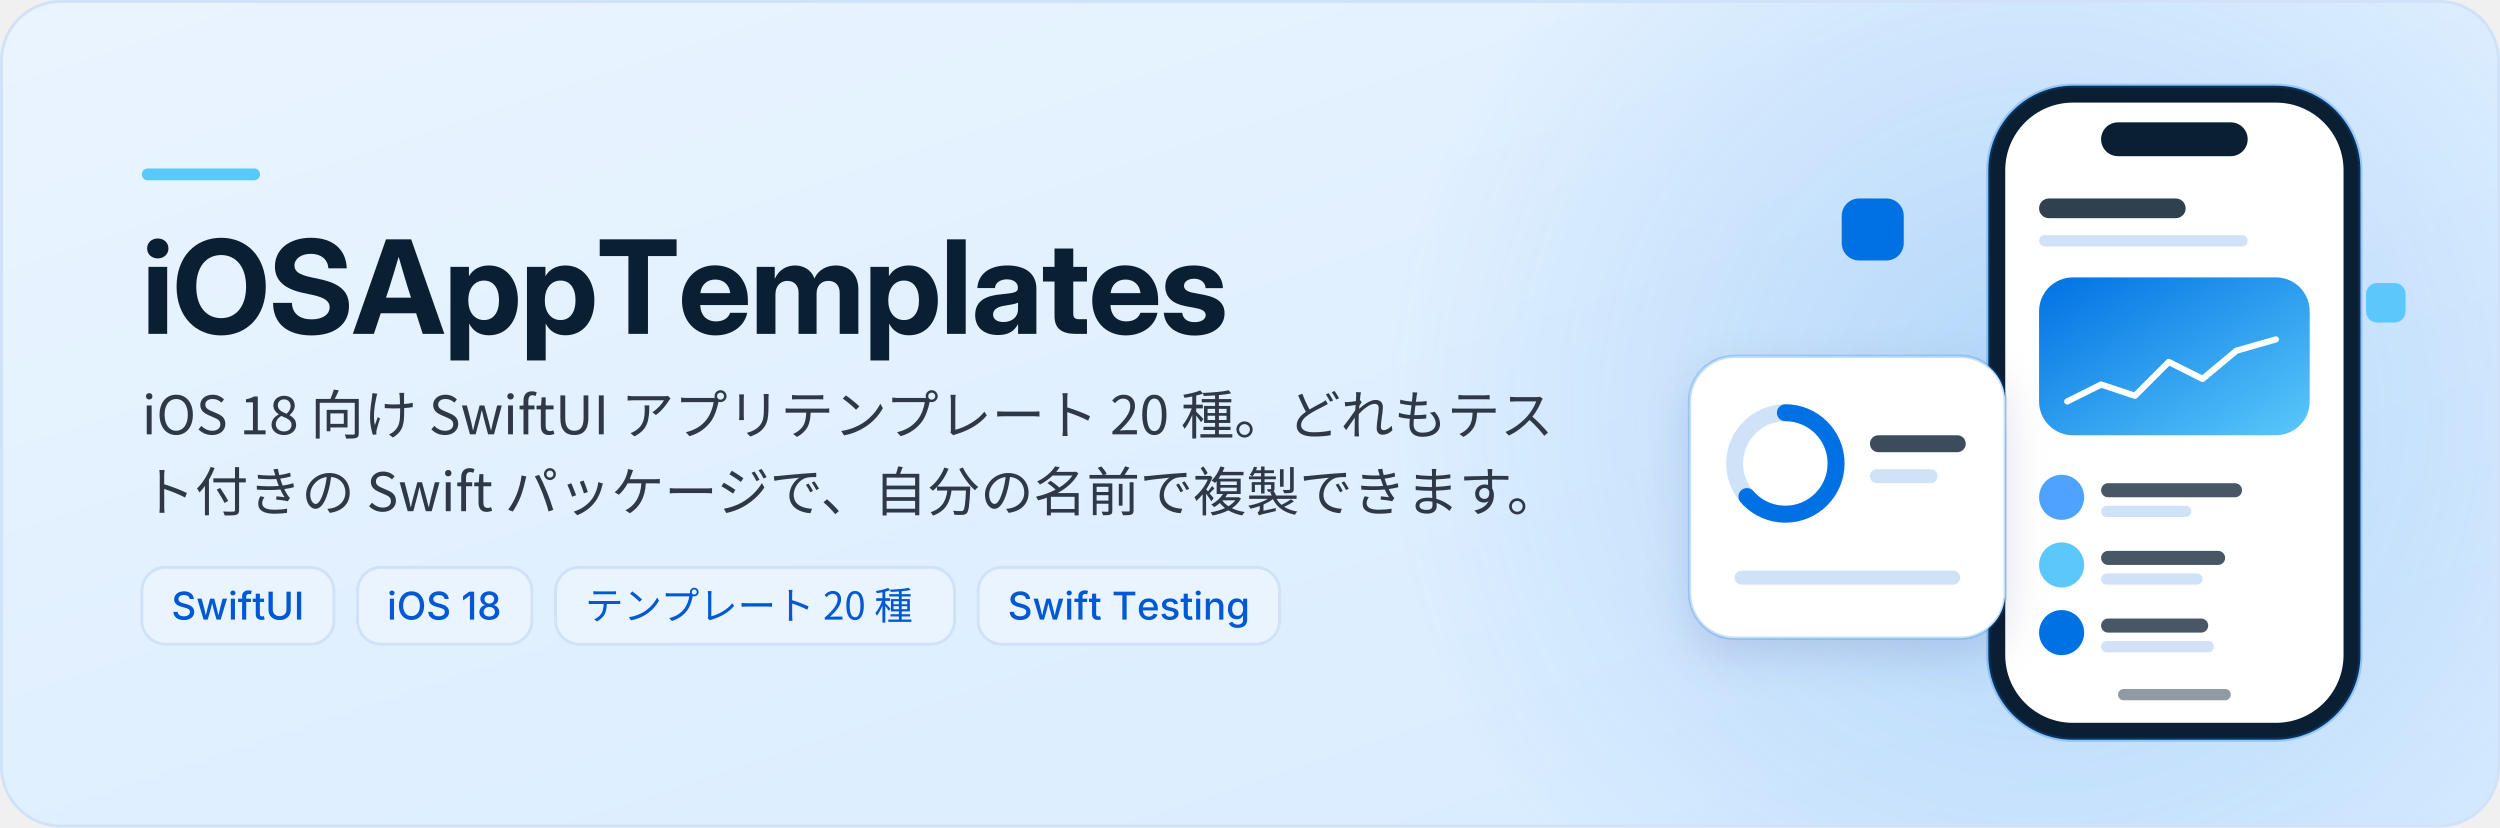
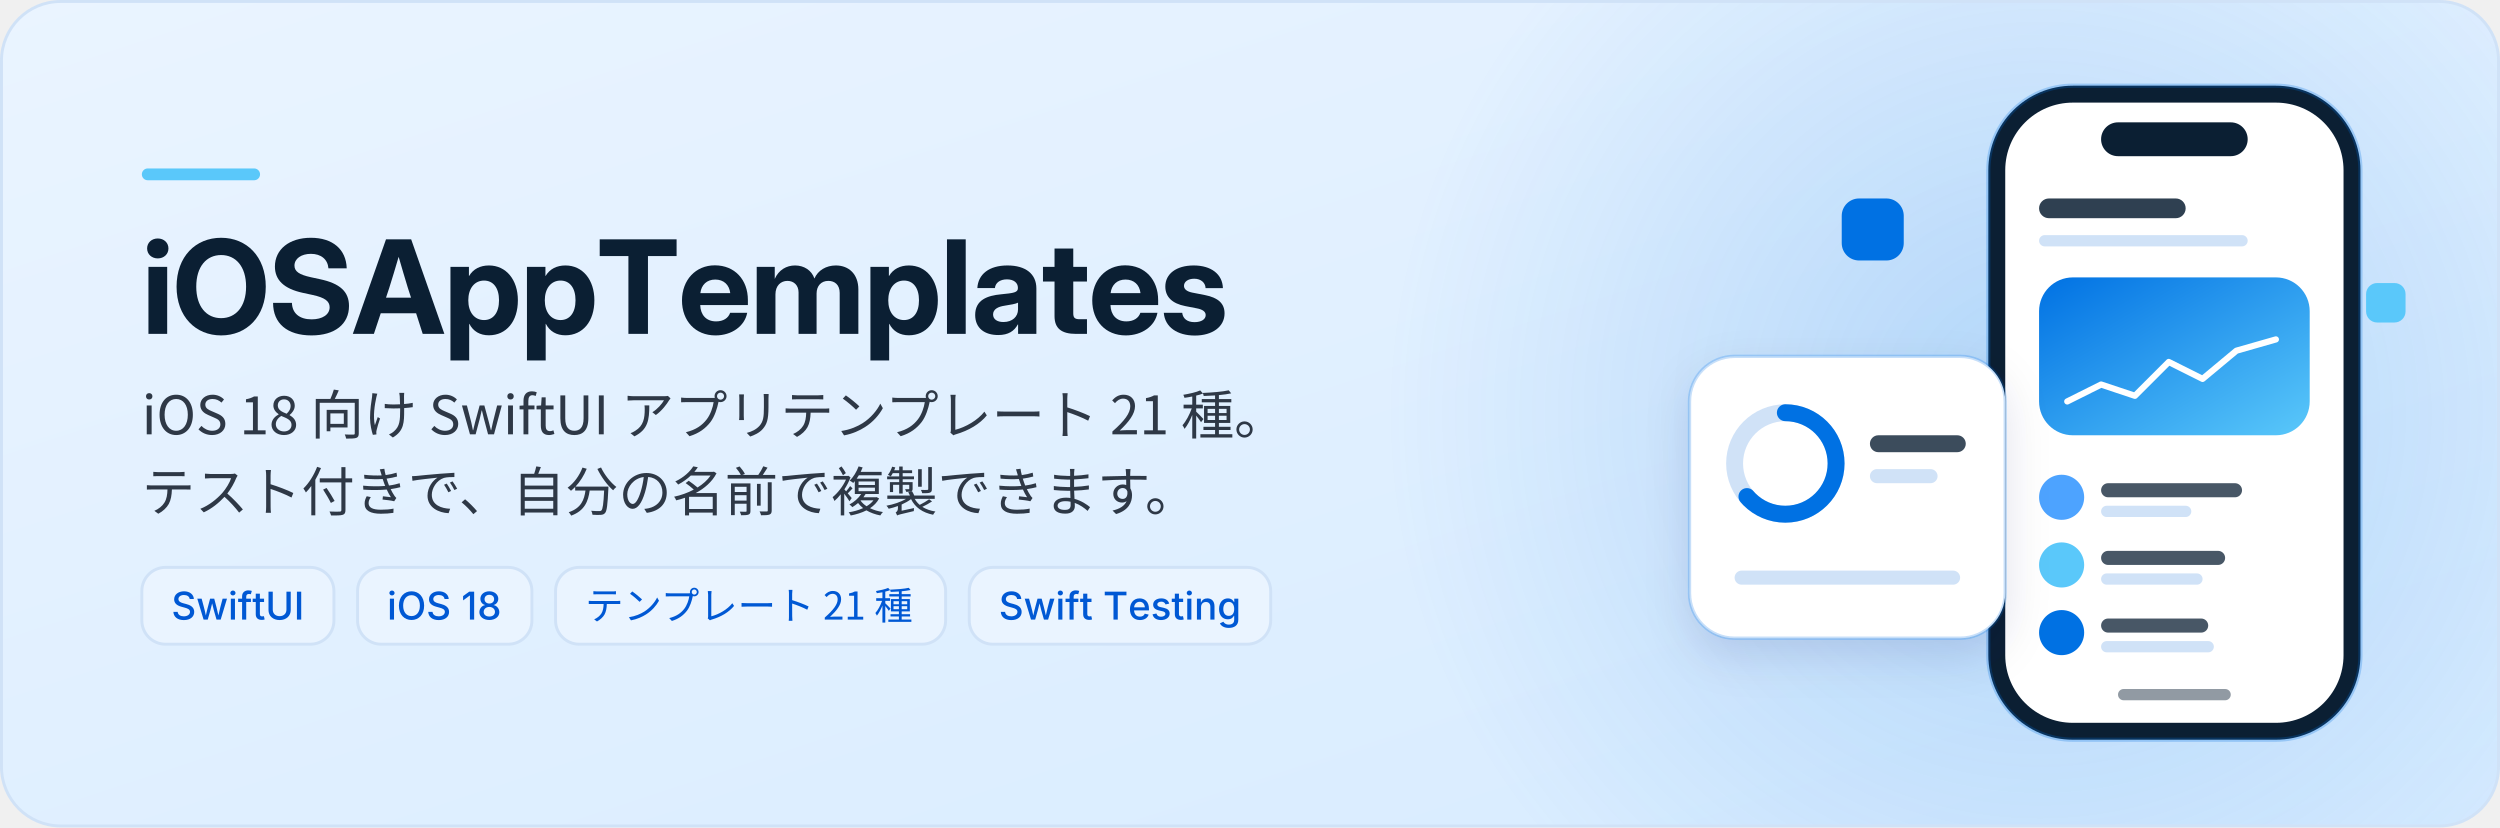
<svg xmlns="http://www.w3.org/2000/svg" width="846" height="280" viewBox="0 0 846 280" role="img" aria-labelledby="t">
  <style>.c{display:none}@media (max-width:500px){.w{display:none}.c{display:inline}}.m-float{animation:mFloat 6s ease-in-out infinite alternate}@keyframes mFloat{from{transform:translateY(0)}to{transform:translateY(-6px)}}.m-float-b{animation:mFloatB 7s ease-in-out infinite alternate}@keyframes mFloatB{from{transform:translateY(0)}to{transform:translateY(5px)}}.m-bob{animation:mBob 5s ease-in-out infinite alternate}@keyframes mBob{from{transform:translateY(0)}to{transform:translateY(-8px)}}.m-bar{transform-box:fill-box;transform-origin:center bottom;animation:mBar 4.2s ease-in-out infinite alternate}@keyframes mBar{from{transform:scaleY(.55)}to{transform:scaleY(1)}}.m-knob{animation:mKnob 6s ease-in-out infinite}@keyframes mKnob{0%,45%{transform:translateX(0)}55%,95%{transform:translateX(12px)}100%{transform:translateX(0)}}.m-slide{animation:mSlide 8s ease-in-out infinite alternate}@keyframes mSlide{from{transform:translateX(0)}to{transform:translateX(56px)}}.m-ring{stroke-dasharray:100;stroke-dashoffset:28;animation:mRing 7s ease-in-out infinite}@keyframes mRing{0%{stroke-dashoffset:100}45%,100%{stroke-dashoffset:28}}.m-caret{animation:mCaret 1.2s steps(1) infinite}@keyframes mCaret{50%{opacity:0}}.m-island{transform-box:fill-box;transform-origin:center;animation:mIsland 9s ease-in-out infinite}@keyframes mIsland{0%,20%{transform:scaleX(.42)}30%,70%{transform:scaleX(1)}80%,100%{transform:scaleX(.42)}}@media (prefers-reduced-motion: reduce){*{animation:none!important}}</style>
  <defs>
    <linearGradient id="bg" x1="0" y1="0" x2="1" y2="1">
      <stop offset="0" stop-color="#EAF4FF" />
      <stop offset="1" stop-color="#D6EBFF" />
    </linearGradient>
    <radialGradient id="glow">
      <stop offset="0" stop-color="#0071E3" stop-opacity="0.2" />
      <stop offset="1" stop-color="#0071E3" stop-opacity="0" />
    </radialGradient>
    <linearGradient id="mButton" x1="0" y1="0" x2="1" y2="1">
      <stop offset="0" stop-color="#0071E3" />
      <stop offset="1" stop-color="#5AC8FA" />
    </linearGradient>
    <filter id="mShadow" x="-20%" y="-20%" width="140%" height="150%">
      <feDropShadow dx="0" dy="6" stdDeviation="8" flood-color="#00285C" flood-opacity="0.12" />
    </filter>
    <clipPath id="frame">
      <rect x="0.5" y="0.5" width="845" height="279" rx="20" />
    </clipPath>
    <path id="bd689" d="M104 0L399 0L399-1056L104-1056ZM251-1189C348-1189 419-1256 419-1346C419-1436 348-1503 251-1503C154-1503 83-1436 83-1346C83-1256 154-1189 251-1189Z" />
    <path id="bd321" d="M765 24C1166 24 1468-270 1468-744C1468-1219 1166-1514 765-1514C364-1514 63-1219 63-744C63-272 364 24 765 24ZM765-248C535-248 373-428 373-744C373-1062 535-1242 765-1242C995-1242 1158-1062 1158-744C1158-428 995-248 765-248Z" />
    <path id="bd397" d="M675 24C1042 24 1266-153 1266-440C1266-664 1125-795 807-862L664-893C481-933 407-984 407-1076C407-1185 514-1261 666-1261C826-1261 931-1174 942-1033L1230-1033C1221-1333 1008-1514 665-1514C326-1514 99-1332 99-1061C99-848 242-711 537-647L694-613C883-572 961-516 961-420C961-304 848-229 677-229C486-229 371-325 367-489L70-489C70-165 293 24 675 24Z" />
    <path id="bd2" d="M9 0L341 0L449-325L1006-325L1110 0L1451 0L928-1490L532-1490ZM532-571L583-725C631-877 677-1029 731-1214C784-1029 830-877 876-725L926-571Z" />
    <path id="bd843" d="M104 418L399 418L399-158L402-158C463-39 570 22 709 22C985 22 1166-198 1166-529C1166-853 981-1078 711-1078C574-1078 463-1023 398-913L395-913L395-1056L104-1056ZM633-218C484-218 385-340 385-529C385-717 484-840 633-840C776-840 869-727 869-529C869-331 776-218 633-218Z" />
    <path id="bd411" d="M45-1226L497-1226L497 0L805 0L805-1226L1256-1226L1256-1490L45-1490Z" />
    <path id="bd614" d="M586 24C842 24 1046-122 1085-332L816-332C789-250 710-197 595-197C440-197 350-298 345-454L1096-454L1096-533C1096-855 887-1080 576-1080C273-1080 58-849 58-527C58-206 266 24 586 24ZM347-642C363-774 450-856 582-856C715-856 803-774 818-642Z" />
    <path id="bd766" d="M104 0L399 0L399-623C399-759 483-835 588-835C691-835 763-764 763-654L763 0L1047 0L1047-636C1047-754 1118-835 1232-835C1333-835 1411-773 1411-646L1411 0L1705 0L1705-700C1705-942 1554-1078 1351-1078C1198-1078 1068-1001 1013-872C969-1001 850-1078 708-1078C574-1078 451-1009 388-866L388-1056L104-1056Z" />
    <path id="bd736" d="M399-1490L104-1490L104 0L399 0Z" />
    <path id="bd507" d="M427 18C589 18 680-46 736-149L740-149L740 0L1028 0L1028-716C1028-942 862-1078 573-1078C283-1078 111-940 98-722L375-722C382-803 454-859 564-859C672-859 737-805 737-727L737-720C737-652 669-643 476-624C256-604 64-536 64-298C64-87 216 18 427 18ZM509-187C410-187 346-231 346-306C346-390 426-429 527-444C622-459 705-473 739-492L739-386C739-272 651-187 509-187Z" />
    <path id="bd889" d="M711-1056L495-1056L495-1344L200-1344L200-1056L18-1056L18-825L200-825L200-280C200-88 307 0 539 0L711 0L711-231L598-231C518-231 495-254 495-326L495-825L711-825Z" />
    <path id="bd871" d="M543 26C819 26 1011-112 1011-323C1011-478 913-570 700-612L500-651C419-668 372-703 372-757C372-820 433-869 534-869C638-869 710-806 712-721L985-721C979-941 799-1078 526-1078C251-1078 78-946 78-746C78-582 187-478 392-438L577-402C663-385 714-352 714-296C714-231 647-185 538-185C423-185 355-240 344-332L54-332C72-105 269 26 543 26Z" />
    <path id="bm397" d="M665 25C1015 25 1217-159 1217-412C1217-681 978-783 788-832L643-870C529-900 375-953 375-1094C375-1220 489-1312 670-1312C839-1312 960-1234 975-1098L1197-1098C1190-1335 981-1510 675-1510C375-1510 147-1339 147-1081C147-877 291-752 535-687L709-639C869-596 992-545 992-415C992-271 853-175 664-175C492-175 348-251 335-414L106-414C120-142 330 25 665 25Z" />
    <path id="bm984" d="M393 0L614 0L752-481C785-596 817-733 849-867C880-733 911-598 945-481L1083 0L1304 0L1641-1118L1407-1118L1284-655C1252-531 1217-390 1183-221C1149-391 1113-533 1082-655L960-1118L740-1118L617-655C584-530 548-387 514-219C480-393 443-535 412-655L289-1118L57-1118Z" />
    <path id="bm689" d="M148 0L368 0L368-1118L148-1118ZM259-1289C335-1289 398-1347 398-1419C398-1492 335-1550 259-1550C183-1550 120-1492 120-1419C120-1347 183-1289 259-1289Z" />
    <path id="bm647" d="M702-1118L452-1118L452-1216C452-1314 495-1368 600-1368C646-1368 677-1358 698-1352L749-1530C719-1541 653-1560 565-1560C388-1560 232-1455 232-1246L232-1118L20-1118L20-939L232-939L232 0L452 0L452-939L702-939Z" />
    <path id="bm889" d="M626-1118L403-1118L403-1384L183-1384L183-1118L20-1118L20-939L183-939L183-284C183-94 300 15 503 15C554 15 610 8 657-8L618-184C591-178 548-172 525-172C438-172 403-212 403-302L403-939L626-939Z" />
    <path id="bm424" d="M759 23C1115 23 1351-199 1351-512L1351-1490L1122-1490L1122-531C1122-330 983-184 759-184C534-184 393-330 393-531L393-1490L165-1490L165-512C165-199 400 23 759 23Z" />
    <path id="bm197" d="M393-1490L165-1490L165 0L393 0Z" />
    <path id="bm321" d="M786 20C1172 20 1457-268 1457-744C1457-1222 1172-1510 786-1510C399-1510 113-1222 113-744C113-268 399 20 786 20ZM786-188C530-188 339-384 339-744C339-1105 530-1302 786-1302C1040-1302 1231-1106 1231-744C1231-384 1040-188 786-188Z" />
    <path id="bm1342" d="M685-1490L421-1490L95-1254L95-1025L449-1283L459-1283L459 0L685 0Z" />
    <path id="bm1351" d="M644 20C955 20 1177-155 1177-397C1177-585 1043-743 876-773L876-781C1021-817 1121-953 1121-1113C1121-1340 917-1510 644-1510C368-1510 167-1341 167-1113C167-953 264-817 414-781L414-773C242-743 113-585 113-397C113-155 331 20 644 20ZM644-165C459-165 343-264 343-412C343-566 469-676 644-676C816-676 944-566 944-412C944-264 826-165 644-165ZM644-857C494-857 389-952 389-1092C389-1232 491-1323 644-1323C795-1323 899-1231 899-1092C899-952 791-857 644-857Z" />
    <path id="bm411" d="M90-1294L555-1294L555 0L784 0L784-1294L1247-1294L1247-1490L90-1490Z" />
    <path id="bm614" d="M630 23C869 23 1040-94 1093-268L886-317C847-213 755-159 632-159C449-159 325-276 317-492L1110-492L1110-570C1110-973 866-1132 611-1132C298-1132 96-895 96-551C96-204 300 23 630 23ZM318-656C330-817 436-950 612-950C781-950 876-832 892-656Z" />
    <path id="bm871" d="M549 23C822 23 1010-121 1010-325C1010-480 912-580 705-627L525-667C402-695 352-739 352-813C352-897 444-958 565-958C697-958 760-888 789-810L986-853C938-1019 805-1132 563-1132C310-1132 130-999 130-799C130-639 230-537 438-490L626-447C732-423 783-377 783-306C783-223 693-155 551-155C421-155 336-209 305-326L98-283C138-85 306 23 549 23Z" />
    <path id="bm773" d="M368-662C368-839 478-940 628-940C774-940 864-844 864-683L864 0L1084 0L1084-710C1084-986 932-1132 704-1132C546-1132 429-1061 359-903L358-1118L148-1118L148 0L368 0Z" />
    <path id="bm658" d="M616 442C902 442 1121 310 1121 16L1121-1118L906-1118L906-936L890-936C851-1006 772-1132 566-1132C297-1132 96-920 96-563C96-206 300-17 563-17C767-17 844-130 883-203L902-203L902 15C902 187 785 265 615 265C435 265 365 176 325 112L141 199C204 334 357 442 616 442ZM614-200C422-200 321-348 321-566C321-779 419-945 614-945C803-945 903-790 903-566C903-337 800-200 614-200Z" />
  </defs>
  <g clip-path="url(#frame)">
    <rect width="846" height="280" fill="url(#bg)" />
    <circle class="w" cx="690" cy="140" r="220" fill="url(#glow)" />
    <g class="w">
      <g transform="translate(566 29) scale(0.954)">
        <g class="m-float">
          <rect x="112" y="0" width="132" height="232" rx="30" fill="#0B1F33" stroke="rgba(0,113,227,0.25)" stroke-width="1.5" />
          <rect x="118" y="6" width="120" height="220" rx="24" fill="#FFFFFF" />
          <rect class="m-island" x="152" y="13" width="52" height="12" rx="6" fill="#0B1F33" />
          <g>
            <rect x="130" y="40" width="52" height="7" rx="3.5" fill="#0B1F33" opacity=".85" />
            <rect x="130" y="53" width="74" height="4" rx="2" fill="#D0E2F7" />
            <rect x="130" y="68" width="96" height="56" rx="12" fill="url(#mButton)" />
            <path d="M140 112 l12 -6 l12 4 l12 -12 l12 6 l12 -10 l14 -4" fill="none" stroke="#fff" stroke-width="2.2" stroke-linecap="round" stroke-linejoin="round" />
            <circle cx="138" cy="146" r="8" fill="#4DA3FF" />
            <rect x="152" y="141" width="50" height="5" rx="2.5" fill="#0B1F33" opacity=".75" />
            <rect x="152" y="149" width="32" height="4" rx="2" fill="#D0E2F7" />
            <circle cx="138" cy="170" r="8" fill="#5AC8FA" />
            <rect x="152" y="165" width="44" height="5" rx="2.5" fill="#0B1F33" opacity=".75" />
            <rect x="152" y="173" width="36" height="4" rx="2" fill="#D0E2F7" />
            <circle cx="138" cy="194" r="8" fill="#0071E3" />
            <rect x="152" y="189" width="38" height="5" rx="2.5" fill="#0B1F33" opacity=".75" />
            <rect x="152" y="197" width="40" height="4" rx="2" fill="#D0E2F7" />
            <rect x="158" y="214" width="40" height="4" rx="2" fill="#0B1F33" opacity=".45" />
          </g>
        </g>
        <g class="m-float-b">
          <rect x="6" y="96" width="112" height="100" rx="16" fill="#FFFFFF" stroke="rgba(0,113,227,0.22)" stroke-width="1.2" filter="url(#mShadow)" />
          <circle cx="40" cy="134" r="18" fill="none" stroke="#D0E2F7" stroke-width="6" />
          <circle class="m-ring" cx="40" cy="134" r="18" fill="none" stroke="#0071E3" stroke-width="6" stroke-linecap="round" pathLength="100" transform="rotate(-90 40 134)" />
          <rect x="70" y="124" width="34" height="6" rx="3" fill="#0B1F33" opacity=".8" />
          <rect x="70" y="136" width="24" height="5" rx="2.5" fill="#D0E2F7" />
          <rect x="22" y="172" width="80" height="5" rx="2.5" fill="#D0E2F7" />
        </g>
        <rect class="m-bob" style="animation-delay:-0s" x="60" y="40" width="22" height="22" rx="6.16" fill="#0071E3" />
        <rect class="m-bob" style="animation-delay:-1.6s" x="246" y="70" width="14" height="14" rx="3.92" fill="#5AC8FA" />
      </g>
      <rect x="48" y="57" width="40" height="4" rx="2" fill="#5AC8FA" />
      <g fill="#0B1F33" transform="translate(48 112.99) scale(0.021484)">
        <use href="#bd689" x="0" />
        <use href="#bd321" x="484" />
        <use href="#bd397" x="1997" />
        <use href="#bd2" x="3314" />
        <use href="#bd843" x="4757" />
        <use href="#bd843" x="5962" />
        <use href="#bd411" x="7167" />
        <use href="#bd614" x="8450" />
        <use href="#bd766" x="9581" />
        <use href="#bd843" x="11372" />
        <use href="#bd736" x="12578" />
        <use href="#bd507" x="13062" />
        <use href="#bd889" x="14176" />
        <use href="#bd614" x="14912" />
        <use href="#bd871" x="16043" />
      </g>
-       <text x="48" y="146.99" fill="#2E3846" font-family="-apple-system,BlinkMacSystemFont,&quot;PingFang SC&quot;,&quot;Hiragino Sans&quot;,&quot;Apple SD Gothic Neo&quot;,&quot;Noto Sans CJK SC&quot;,&quot;Noto Sans CJK JP&quot;,&quot;Noto Sans CJK KR&quot;,&quot;Microsoft YaHei&quot;,&quot;Malgun Gothic&quot;,sans-serif" font-size="18" font-weight="400">iOS 18 向け SwiftUI アプリテンプレート 20 種。どれもテス</text>
-       <text x="48" y="172.99" fill="#2E3846" font-family="-apple-system,BlinkMacSystemFont,&quot;PingFang SC&quot;,&quot;Hiragino Sans&quot;,&quot;Apple SD Gothic Neo&quot;,&quot;Noto Sans CJK SC&quot;,&quot;Noto Sans CJK JP&quot;,&quot;Noto Sans CJK KR&quot;,&quot;Microsoft YaHei&quot;,&quot;Malgun Gothic&quot;,sans-serif" font-size="18" font-weight="400">ト付きの Swift パッケージで、自分の名前で複製できます。</text>
+       <text x="48" y="146.99" fill="#2E3846" font-family="-apple-system,BlinkMacSystemFont,&quot;PingFang SC&quot;,&quot;Hiragino Sans&quot;,&quot;Apple SD Gothic Neo&quot;,&quot;Noto Sans CJK SC&quot;,&quot;Noto Sans CJK JP&quot;,&quot;Noto Sans CJK KR&quot;,&quot;Microsoft YaHei&quot;,&quot;Malgun Gothic&quot;,sans-serif" font-size="18" font-weight="400">iOS 18 向け SwiftUI アプリテンプレート 21 種。</text>
+       <text x="48" y="172.99" fill="#2E3846" font-family="-apple-system,BlinkMacSystemFont,&quot;PingFang SC&quot;,&quot;Hiragino Sans&quot;,&quot;Apple SD Gothic Neo&quot;,&quot;Noto Sans CJK SC&quot;,&quot;Noto Sans CJK JP&quot;,&quot;Noto Sans CJK KR&quot;,&quot;Microsoft YaHei&quot;,&quot;Malgun Gothic&quot;,sans-serif" font-size="18" font-weight="400">テスト付きで、自分の名前で複製できます。</text>
      <rect x="48" y="192" width="65" height="26" rx="8" fill="#EAF4FF" stroke="#D0E2F7" />
      <g fill="#0058D4" transform="translate(58 209.68) scale(0.006348)">
        <use href="#bm397" x="0" />
        <use href="#bm984" x="1323" />
        <use href="#bm689" x="3021" />
        <use href="#bm647" x="3537" />
        <use href="#bm889" x="4314" />
        <use href="#bm424" x="5011" />
        <use href="#bm197" x="6527" />
      </g>
      <rect x="121" y="192" width="59" height="26" rx="8" fill="#EAF4FF" stroke="#D0E2F7" />
      <g fill="#0058D4" transform="translate(131 209.68) scale(0.006348)">
        <use href="#bm689" x="0" />
        <use href="#bm321" x="516" />
        <use href="#bm397" x="2086" />
        <use href="#bm1342" x="3955" />
        <use href="#bm1351" x="4805" />
      </g>
-       <rect x="188" y="192" width="135" height="26" rx="8" fill="#EAF4FF" stroke="#D0E2F7" />
-       <text x="198" y="209.68" fill="#0058D4" font-family="-apple-system,BlinkMacSystemFont,&quot;PingFang SC&quot;,&quot;Hiragino Sans&quot;,&quot;Apple SD Gothic Neo&quot;,&quot;Noto Sans CJK SC&quot;,&quot;Noto Sans CJK JP&quot;,&quot;Noto Sans CJK KR&quot;,&quot;Microsoft YaHei&quot;,&quot;Malgun Gothic&quot;,sans-serif" font-size="13" font-weight="500">テンプレート 20 種</text>
-       <rect x="331" y="192" width="102" height="26" rx="8" fill="#EAF4FF" stroke="#D0E2F7" />
-       <g fill="#0058D4" transform="translate(341 209.68) scale(0.006348)">
+       <rect x="188" y="192" width="132" height="26" rx="8" fill="#EAF4FF" stroke="#D0E2F7" />
+       <text x="198" y="209.68" fill="#0058D4" font-family="-apple-system,BlinkMacSystemFont,&quot;PingFang SC&quot;,&quot;Hiragino Sans&quot;,&quot;Apple SD Gothic Neo&quot;,&quot;Noto Sans CJK SC&quot;,&quot;Noto Sans CJK JP&quot;,&quot;Noto Sans CJK KR&quot;,&quot;Microsoft YaHei&quot;,&quot;Malgun Gothic&quot;,sans-serif" font-size="13" font-weight="500">テンプレート 21 種</text>
+       <rect x="328" y="192" width="102" height="26" rx="8" fill="#EAF4FF" stroke="#D0E2F7" />
+       <g fill="#0058D4" transform="translate(338 209.68) scale(0.006348)">
        <use href="#bm397" x="0" />
        <use href="#bm984" x="1323" />
        <use href="#bm689" x="3021" />
        <use href="#bm647" x="3537" />
        <use href="#bm889" x="4314" />
        <use href="#bm411" x="5557" />
        <use href="#bm614" x="6894" />
        <use href="#bm871" x="8097" />
        <use href="#bm889" x="9200" />
        <use href="#bm689" x="9897" />
        <use href="#bm773" x="10413" />
        <use href="#bm658" x="11645" />
      </g>
    </g>
    <circle class="c" cx="786" cy="140" r="260" fill="url(#glow)" />
    <g class="c">
      <rect x="48" y="33" width="40" height="4" rx="2" fill="#5AC8FA" />
      <g fill="#0B1F33" transform="translate(48 103.53) scale(0.03125)">
        <use href="#bd689" x="0" />
        <use href="#bd321" x="484" />
        <use href="#bd397" x="1996" />
        <use href="#bd2" x="3312" />
        <use href="#bd843" x="4754" />
        <use href="#bd843" x="5959" />
        <use href="#bd411" x="7164" />
        <use href="#bd614" x="8446" />
        <use href="#bd766" x="9576" />
        <use href="#bd843" x="11367" />
        <use href="#bd736" x="12572" />
        <use href="#bd507" x="13056" />
        <use href="#bd889" x="14169" />
        <use href="#bd614" x="14904" />
        <use href="#bd871" x="16035" />
      </g>
-       <text x="48" y="155.53" fill="#2E3846" font-family="-apple-system,BlinkMacSystemFont,&quot;PingFang SC&quot;,&quot;Hiragino Sans&quot;,&quot;Apple SD Gothic Neo&quot;,&quot;Noto Sans CJK SC&quot;,&quot;Noto Sans CJK JP&quot;,&quot;Noto Sans CJK KR&quot;,&quot;Microsoft YaHei&quot;,&quot;Malgun Gothic&quot;,sans-serif" font-size="36" font-weight="500">iOS 18 向け SwiftUI アプリテンプレート 20</text>
-       <text x="48" y="201.53" fill="#2E3846" font-family="-apple-system,BlinkMacSystemFont,&quot;PingFang SC&quot;,&quot;Hiragino Sans&quot;,&quot;Apple SD Gothic Neo&quot;,&quot;Noto Sans CJK SC&quot;,&quot;Noto Sans CJK JP&quot;,&quot;Noto Sans CJK KR&quot;,&quot;Microsoft YaHei&quot;,&quot;Malgun Gothic&quot;,sans-serif" font-size="36" font-weight="500">種。どれもテスト付きの Swift パッケージ</text>
-       <text x="48" y="247.53" fill="#2E3846" font-family="-apple-system,BlinkMacSystemFont,&quot;PingFang SC&quot;,&quot;Hiragino Sans&quot;,&quot;Apple SD Gothic Neo&quot;,&quot;Noto Sans CJK SC&quot;,&quot;Noto Sans CJK JP&quot;,&quot;Noto Sans CJK KR&quot;,&quot;Microsoft YaHei&quot;,&quot;Malgun Gothic&quot;,sans-serif" font-size="36" font-weight="500">で、自分の名前で複製できます。</text>
+       <text x="48" y="155.53" fill="#2E3846" font-family="-apple-system,BlinkMacSystemFont,&quot;PingFang SC&quot;,&quot;Hiragino Sans&quot;,&quot;Apple SD Gothic Neo&quot;,&quot;Noto Sans CJK SC&quot;,&quot;Noto Sans CJK JP&quot;,&quot;Noto Sans CJK KR&quot;,&quot;Microsoft YaHei&quot;,&quot;Malgun Gothic&quot;,sans-serif" font-size="36" font-weight="500">iOS 18 向け SwiftUI アプリテンプレート 21</text>
+       <text x="48" y="201.53" fill="#2E3846" font-family="-apple-system,BlinkMacSystemFont,&quot;PingFang SC&quot;,&quot;Hiragino Sans&quot;,&quot;Apple SD Gothic Neo&quot;,&quot;Noto Sans CJK SC&quot;,&quot;Noto Sans CJK JP&quot;,&quot;Noto Sans CJK KR&quot;,&quot;Microsoft YaHei&quot;,&quot;Malgun Gothic&quot;,sans-serif" font-size="36" font-weight="500">種。</text>
+       <text x="48" y="247.53" fill="#2E3846" font-family="-apple-system,BlinkMacSystemFont,&quot;PingFang SC&quot;,&quot;Hiragino Sans&quot;,&quot;Apple SD Gothic Neo&quot;,&quot;Noto Sans CJK SC&quot;,&quot;Noto Sans CJK JP&quot;,&quot;Noto Sans CJK KR&quot;,&quot;Microsoft YaHei&quot;,&quot;Malgun Gothic&quot;,sans-serif" font-size="36" font-weight="500">テスト付きで、自分の名前で複製できます。</text>
    </g>
  </g>
  <rect x="0.5" y="0.5" width="845" height="279" rx="20" fill="none" stroke="#D0E2F7" />
</svg>
